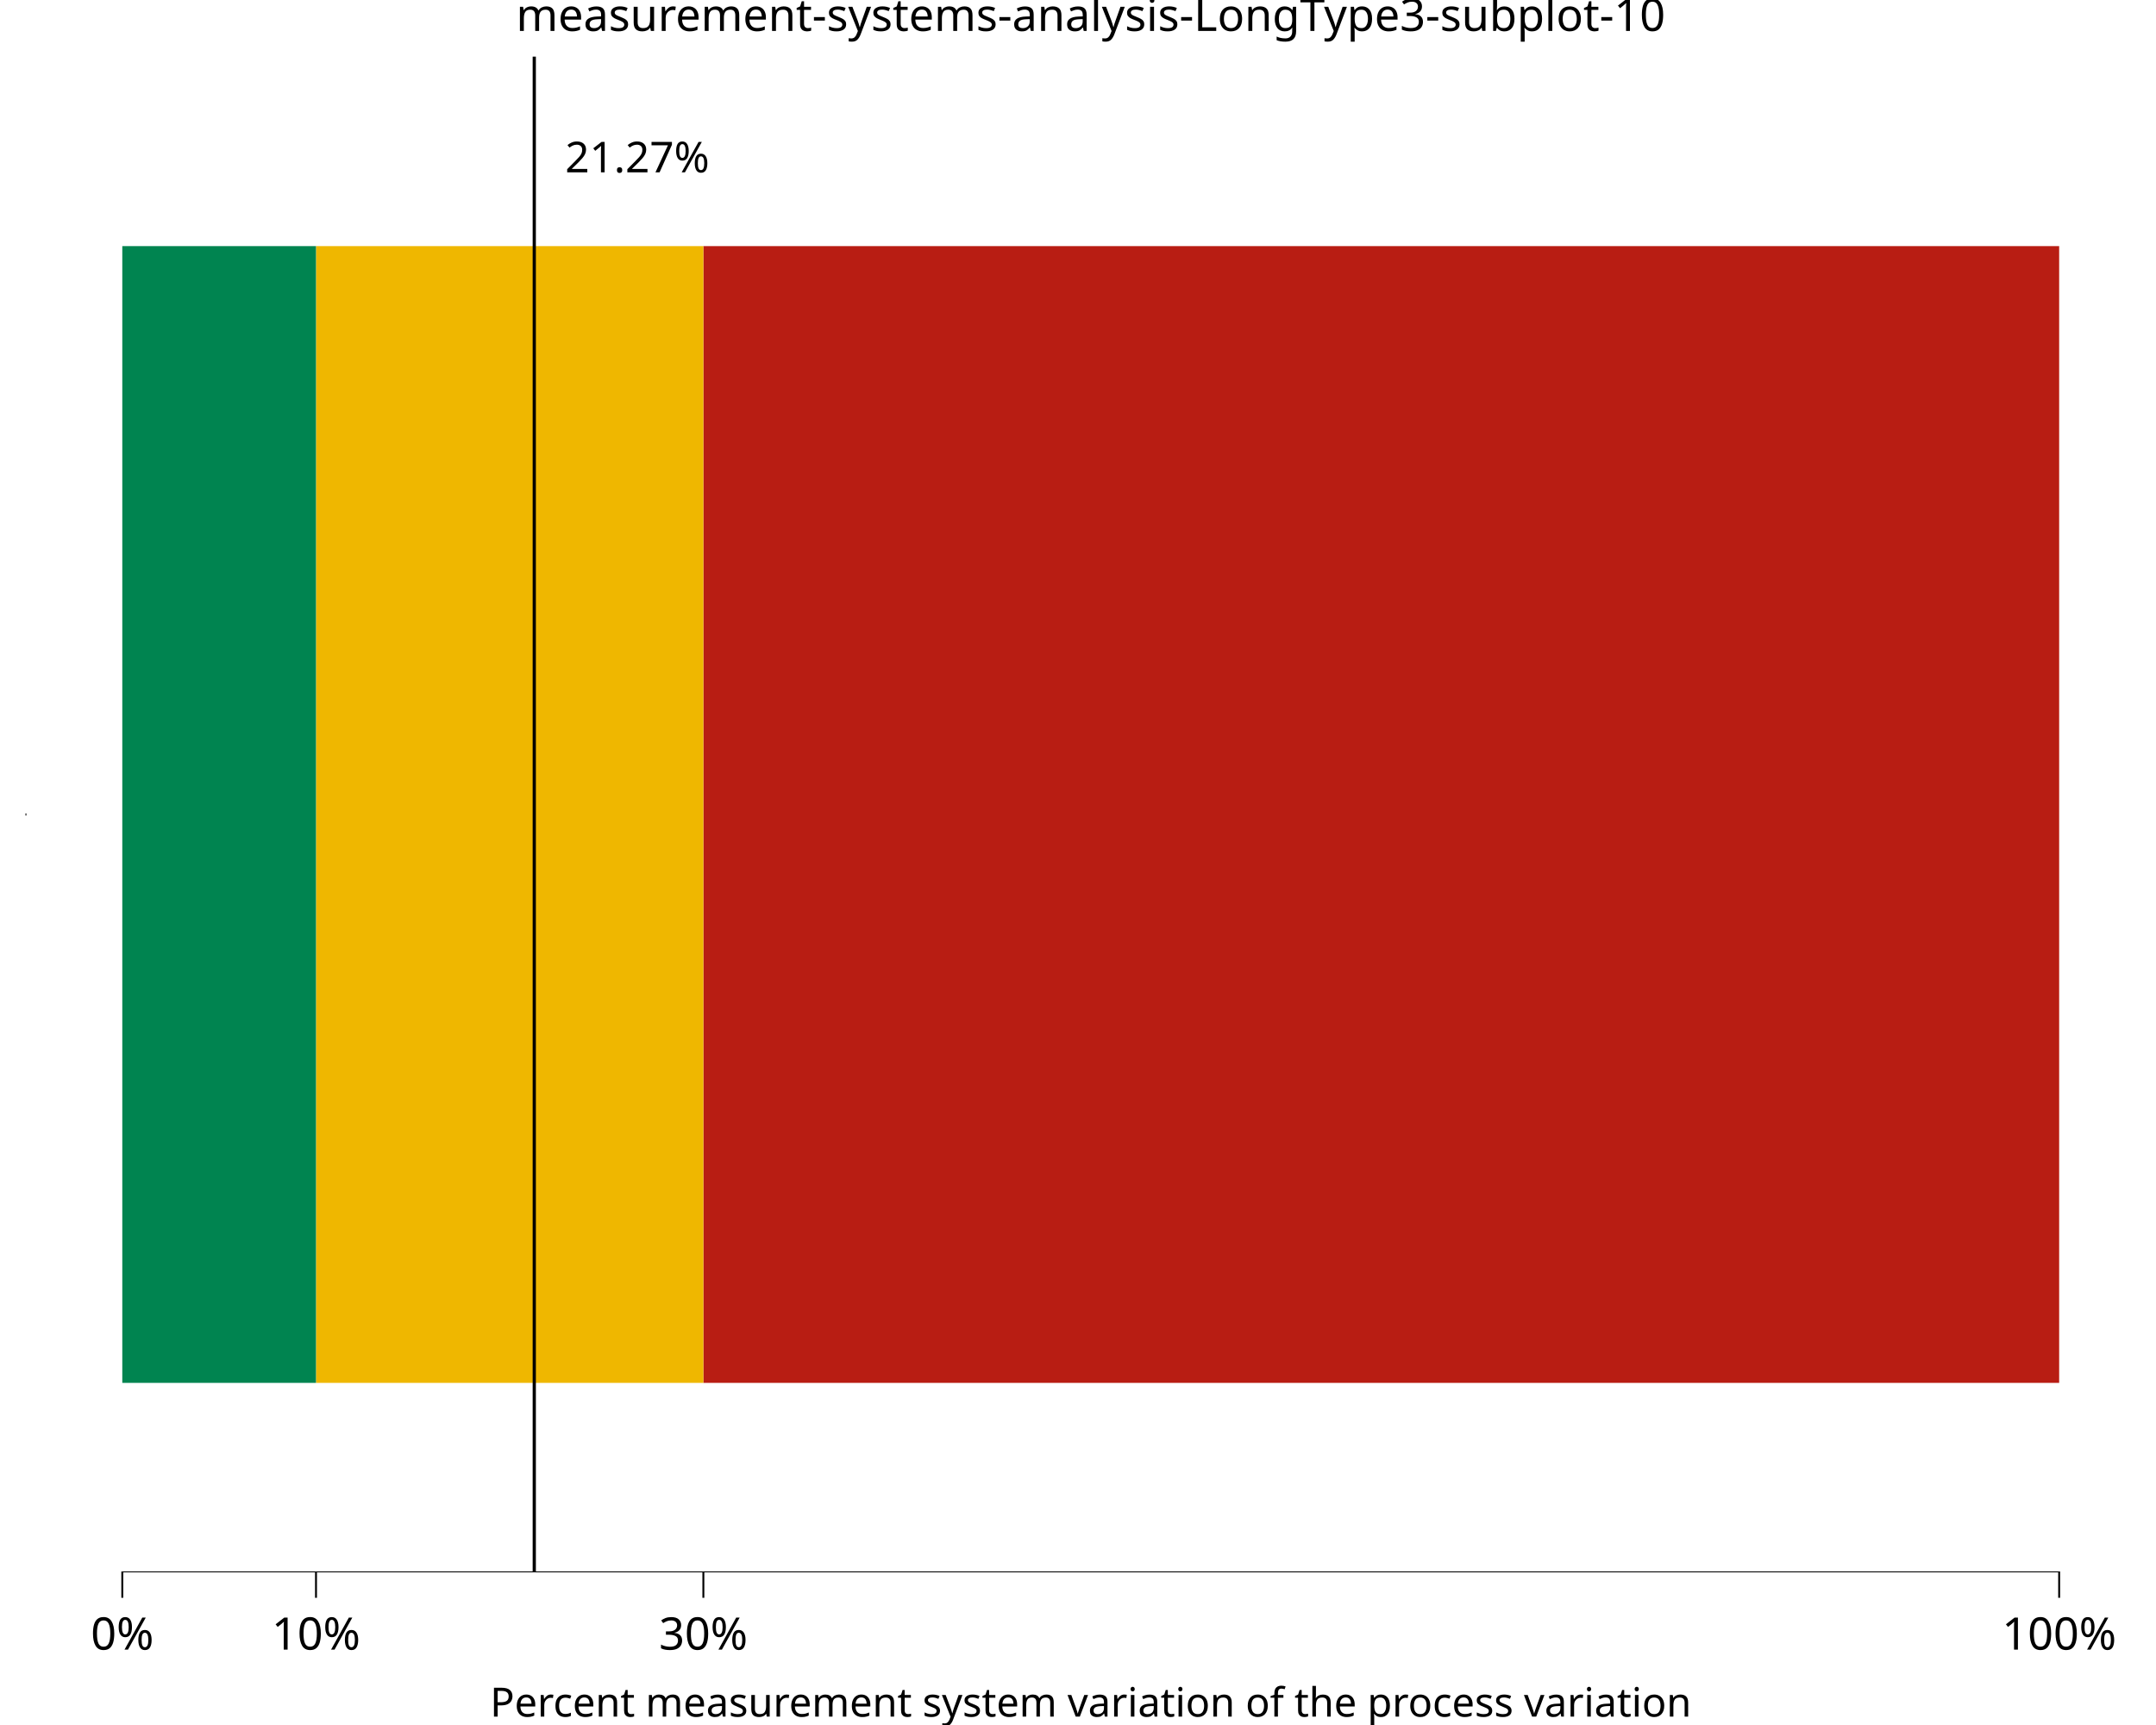
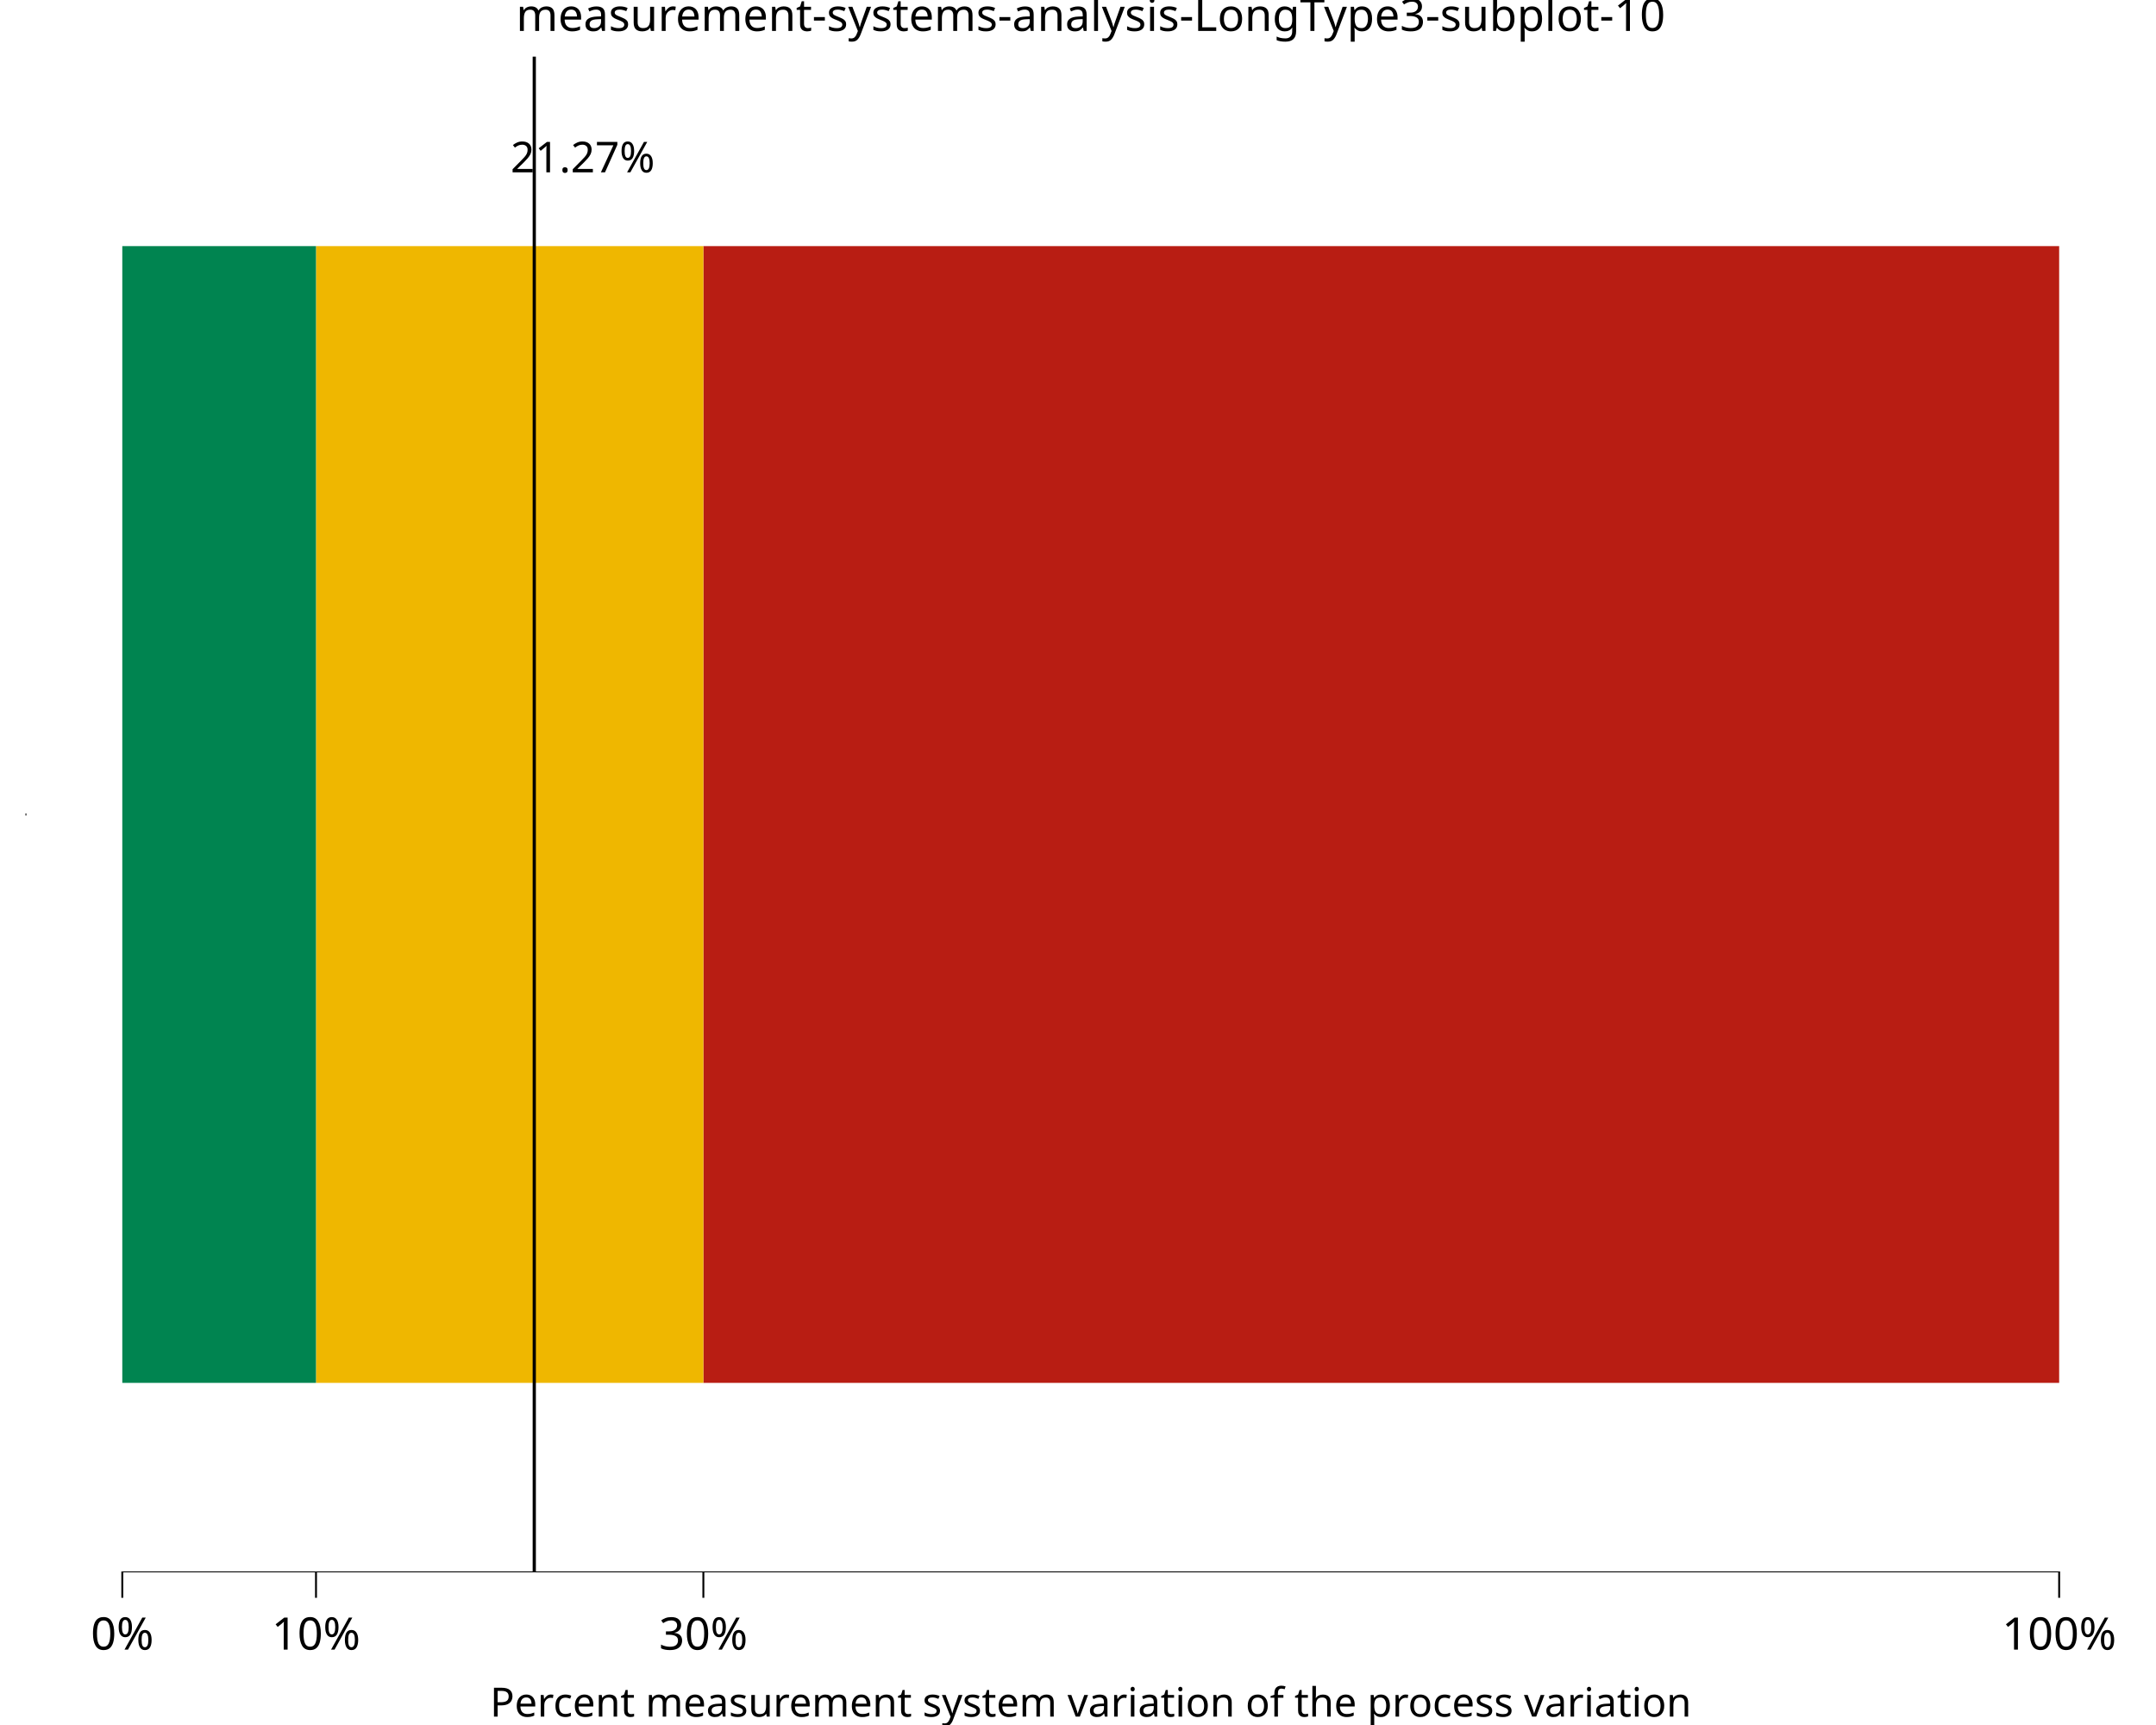
<svg xmlns="http://www.w3.org/2000/svg" class="svglite" data-engine-version="2.0" width="720.00pt" height="576.00pt" viewBox="0 0 720.00 576.00">
  <defs>
    <style type="text/css">
    .svglite line, .svglite polyline, .svglite polygon, .svglite path, .svglite rect, .svglite circle {
      fill: none;
      stroke: #000000;
      stroke-linecap: round;
      stroke-linejoin: round;
      stroke-miterlimit: 10.00;
    }
  </style>
  </defs>
  <rect width="100%" height="100%" style="stroke: none; fill: #FFFFFF;" />
  <defs>
    <clipPath id="cpMC4wMHw3MjAuMDB8MC4wMHw1NzYuMDA=">
      <rect x="0.00" y="0.00" width="720.00" height="576.00" />
    </clipPath>
  </defs>
  <g clip-path="url(#cpMC4wMHw3MjAuMDB8MC4wMHw1NzYuMDA=)">
    <rect x="0.00" y="0.00" width="720.00" height="576.00" style="stroke-width: 10.67; stroke: none;" />
  </g>
  <defs>
    <clipPath id="cpOC41MHw3MjAuMDB8MTguOTJ8NTI1LjAz">
      <rect x="8.50" y="18.92" width="711.50" height="506.11" />
    </clipPath>
  </defs>
  <g clip-path="url(#cpOC41MHw3MjAuMDB8MTguOTJ8NTI1LjAz)">
    <rect x="8.50" y="18.92" width="711.50" height="506.11" style="stroke-width: 10.67; stroke: none;" />
    <rect x="234.89" y="82.18" width="452.77" height="379.58" style="stroke-width: 1.07; stroke: none; stroke-linecap: square; stroke-linejoin: miter; fill: #B81D13;" />
    <rect x="105.53" y="82.18" width="129.36" height="379.58" style="stroke-width: 1.07; stroke: none; stroke-linecap: square; stroke-linejoin: miter; fill: #EFB700;" />
    <rect x="40.84" y="82.18" width="64.68" height="379.58" style="stroke-width: 1.07; stroke: none; stroke-linecap: square; stroke-linejoin: miter; fill: #008450;" />
    <line x1="178.42" y1="525.03" x2="178.42" y2="18.92" style="stroke-width: 1.07; stroke-linecap: butt;" />
    <line x1="40.53" y1="525.03" x2="687.98" y2="525.03" style="stroke-width: 0.64; stroke-linecap: butt;" />
    <line x1="8.50" y1="272.29" x2="8.50" y2="271.65" style="stroke-width: 0.64; stroke-linecap: butt;" />
-     <text x="212.82" y="57.55" text-anchor="middle" style="font-size: 14.23px; font-family: sans;" textLength="48.25px" lengthAdjust="spacingAndGlyphs">21.27%</text>
+     <text x="194.59" y="57.55" text-anchor="middle" style="font-size: 14.23px; font-family: sans;" textLength="48.25px" lengthAdjust="spacingAndGlyphs">21.27%</text>
    <rect x="8.50" y="18.92" width="711.50" height="506.11" style="stroke-width: 0.00; stroke: none;" />
  </g>
  <g clip-path="url(#cpMC4wMHw3MjAuMDB8MC4wMHw1NzYuMDA=)">
    <polyline points="8.50,525.03 8.50,18.92 " style="stroke-width: 0.00; stroke: none; stroke-linecap: butt;" />
    <polyline points="8.50,525.03 720.00,525.03 " style="stroke-width: 0.00; stroke: none; stroke-linecap: butt;" />
    <polyline points="40.84,533.53 40.84,525.03 " style="stroke-width: 0.64; stroke-linecap: butt;" />
    <polyline points="105.53,533.53 105.53,525.03 " style="stroke-width: 0.64; stroke-linecap: butt;" />
    <polyline points="234.89,533.53 234.89,525.03 " style="stroke-width: 0.64; stroke-linecap: butt;" />
    <polyline points="687.66,533.53 687.66,525.03 " style="stroke-width: 0.64; stroke-linecap: butt;" />
    <text x="40.84" y="550.83" text-anchor="middle" style="font-size: 15.00px; font-family: sans;" textLength="21.68px" lengthAdjust="spacingAndGlyphs">0%</text>
    <text x="105.53" y="550.83" text-anchor="middle" style="font-size: 15.00px; font-family: sans;" textLength="30.02px" lengthAdjust="spacingAndGlyphs">10%</text>
    <text x="234.89" y="550.83" text-anchor="middle" style="font-size: 15.00px; font-family: sans;" textLength="30.02px" lengthAdjust="spacingAndGlyphs">30%</text>
    <text x="687.66" y="550.83" text-anchor="middle" style="font-size: 15.00px; font-family: sans;" textLength="38.37px" lengthAdjust="spacingAndGlyphs">100%</text>
    <text x="364.25" y="573.20" text-anchor="middle" style="font-size: 13.50px; font-family: sans;" textLength="377.49px" lengthAdjust="spacingAndGlyphs">Percent measurement system variation of the process variation</text>
    <text x="364.25" y="10.32" text-anchor="middle" style="font-size: 15.00px; font-family: sans;" textLength="366.07px" lengthAdjust="spacingAndGlyphs">measurement-systems-analysis-LongType3-subplot-10</text>
  </g>
</svg>
